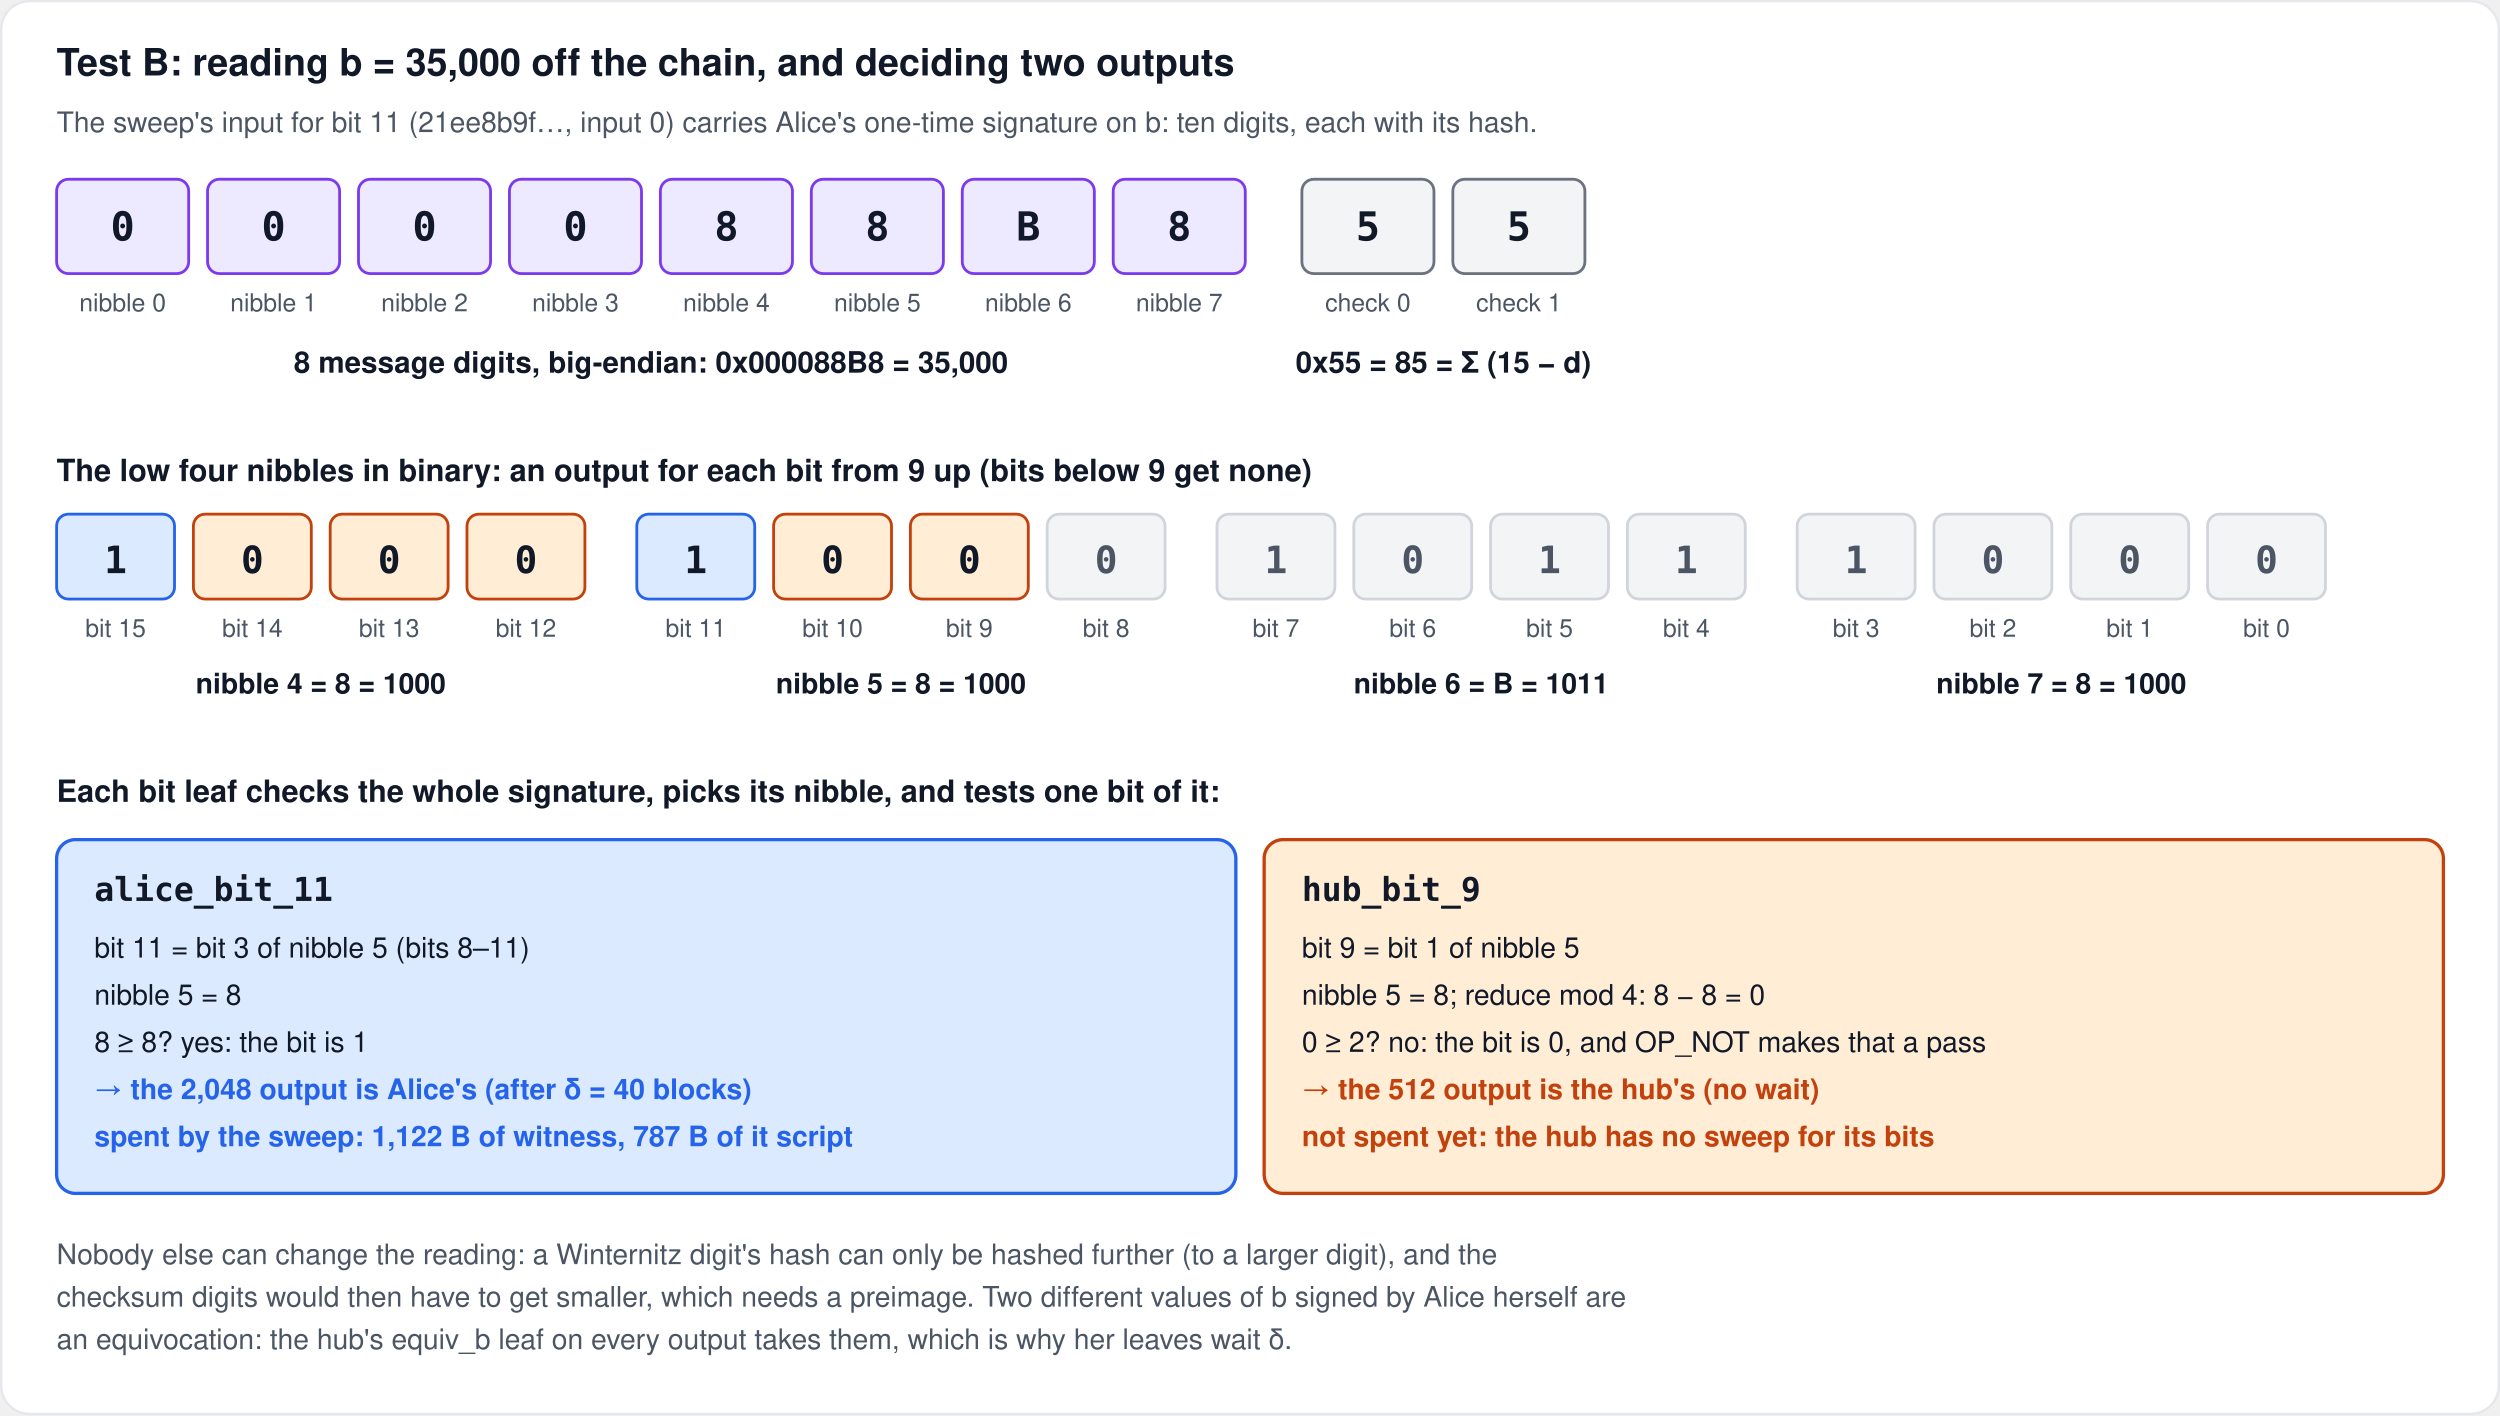
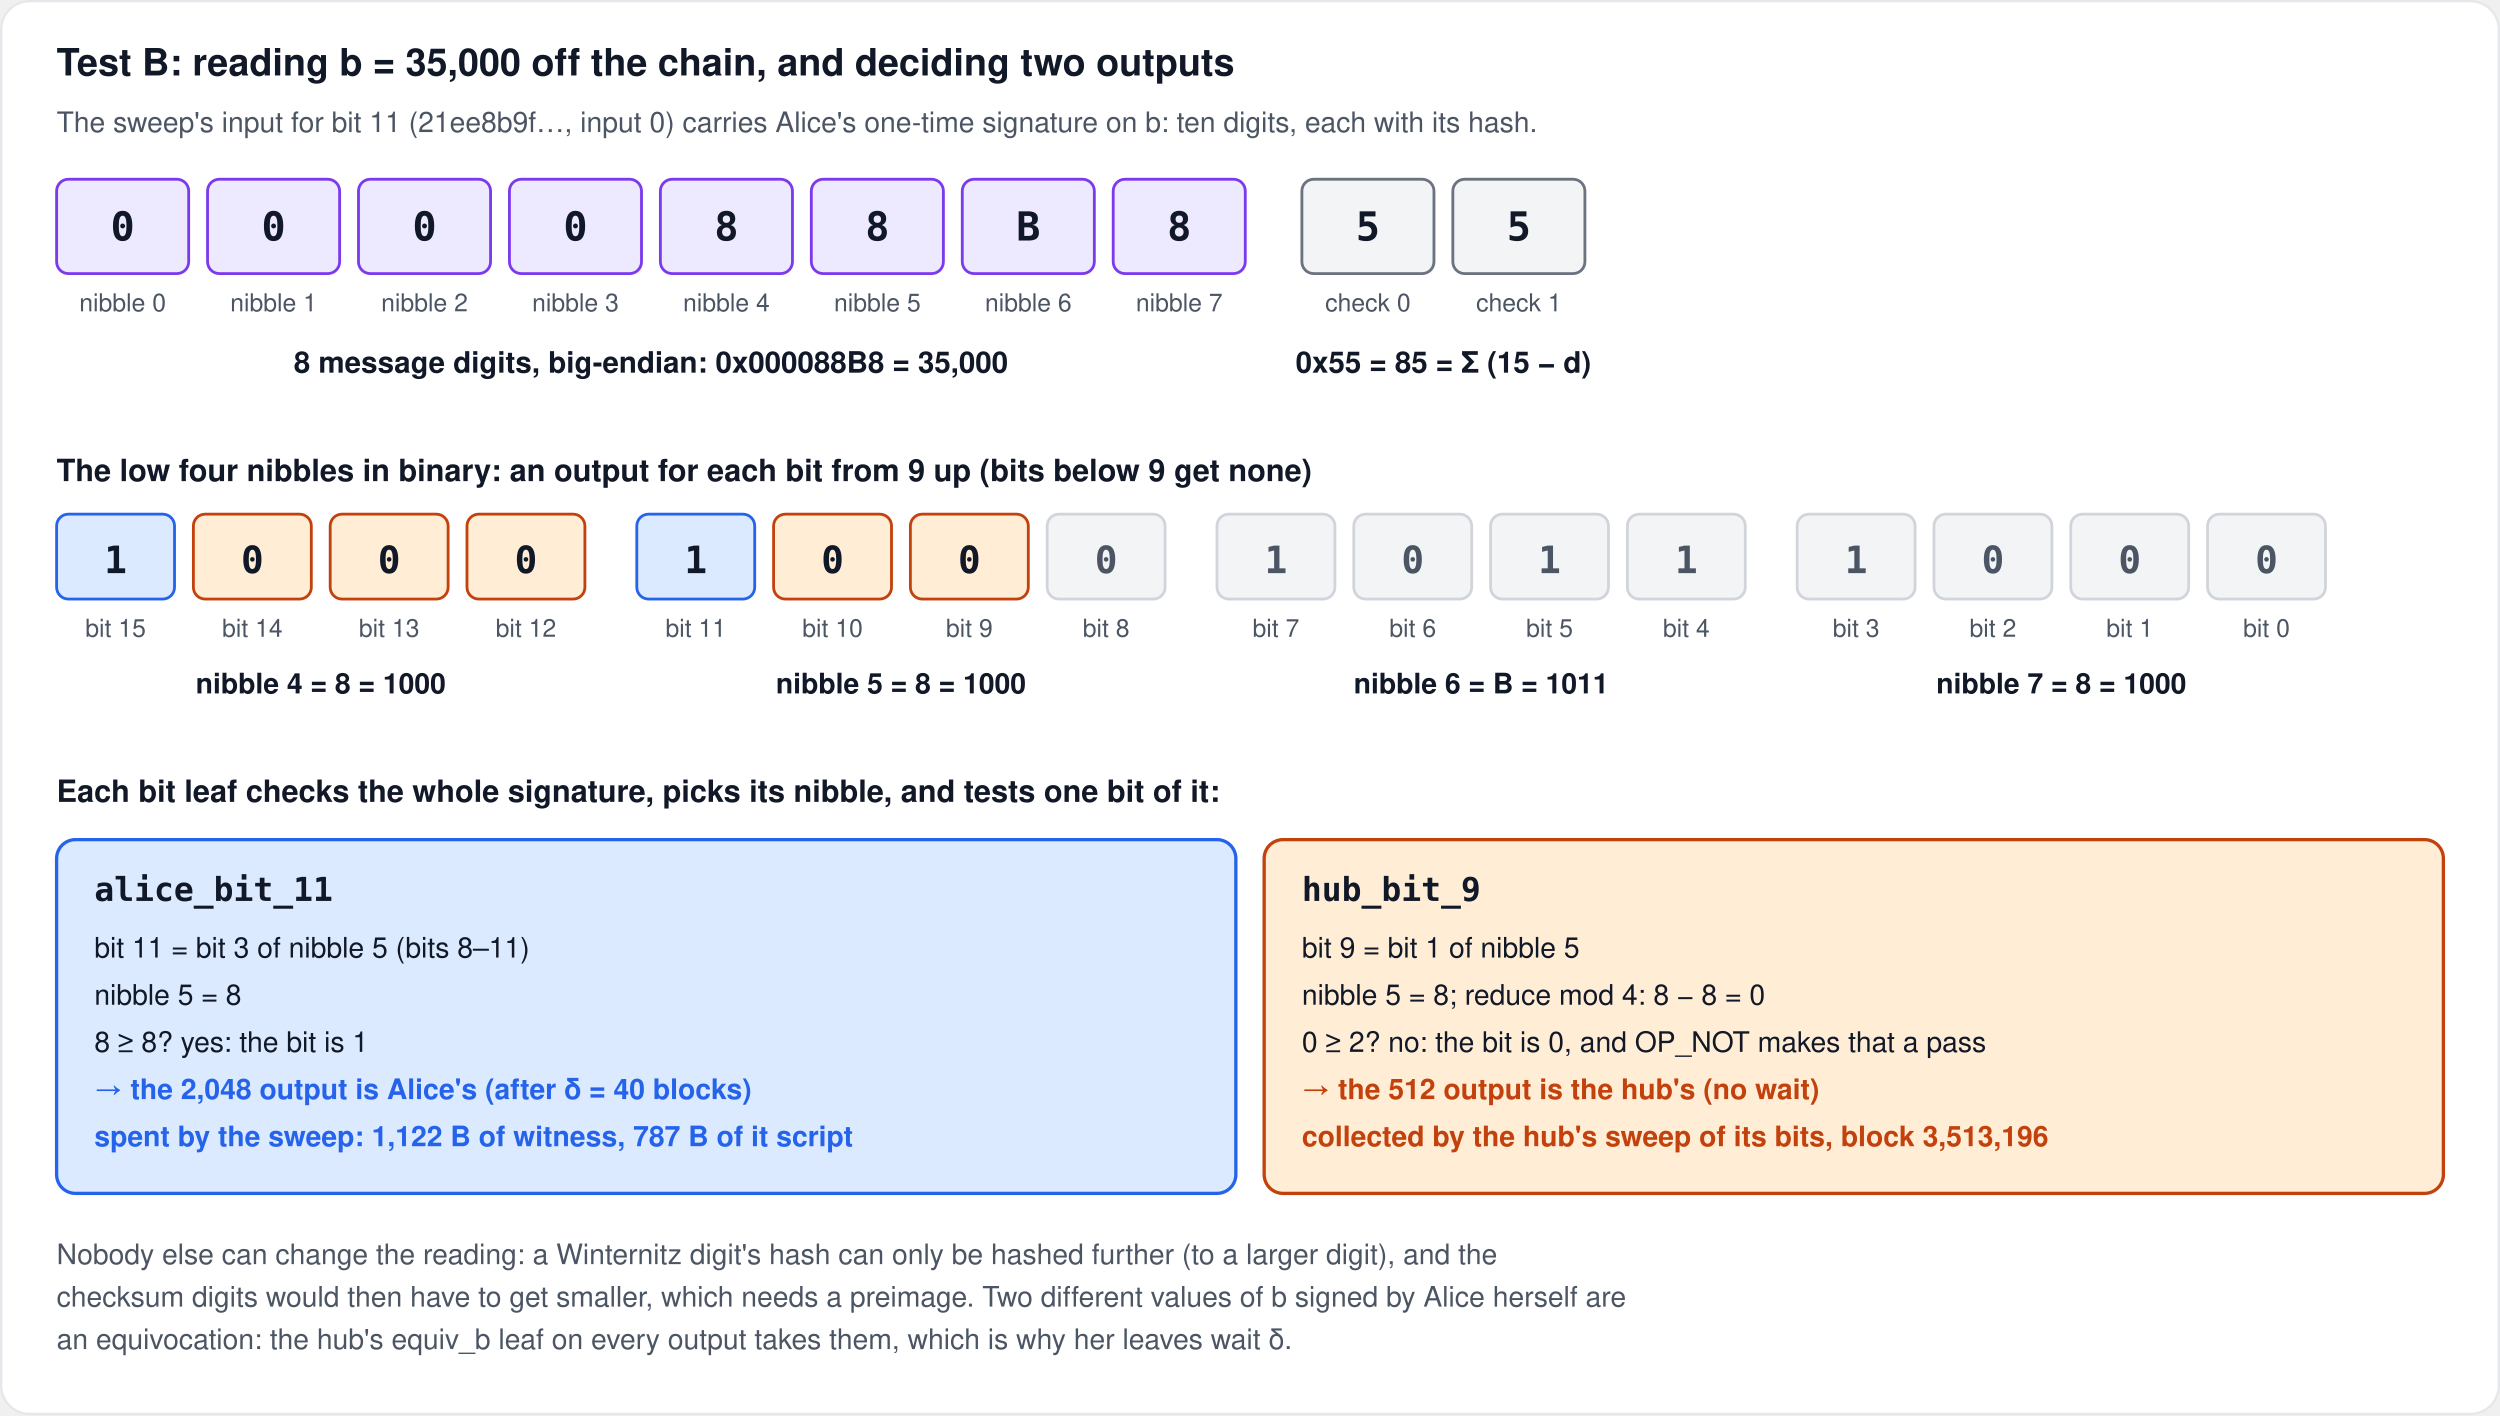
<svg xmlns="http://www.w3.org/2000/svg" width="1060" height="600" viewBox="0 0 1060 600">
  <defs>
    <marker id="ah" viewBox="0 0 10 10" refX="9" refY="5" markerWidth="7" markerHeight="7" orient="auto-start-reverse">
      <path d="M0,0 L10,5 L0,10 z" fill="#4b5563" />
    </marker>
  </defs>
  <rect x="0.5" y="0.5" width="1059" height="599" rx="12" fill="#ffffff" stroke="#e5e7eb" />
  <text x="24" y="32" font-family="-apple-system,BlinkMacSystemFont,'Segoe UI',Helvetica,Arial,sans-serif" font-size="16" font-weight="700" fill="#111827" text-anchor="start">Test B: reading b = 35,000 off the chain, and deciding two outputs</text>
  <text x="24" y="56" font-family="-apple-system,BlinkMacSystemFont,'Segoe UI',Helvetica,Arial,sans-serif" font-size="12" font-weight="400" fill="#4b5563" text-anchor="start">The sweep's input for bit 11 (21ee8b9f…, input 0) carries Alice's one-time signature on b: ten digits, each with its hash.</text>
  <rect x="24" y="76" width="56" height="40" rx="5" fill="#ede9fe" stroke="#7c3aed" stroke-width="1.2" />
  <text x="52.0" y="102" font-family="ui-monospace,SFMono-Regular,Menlo,Consolas,monospace" font-size="17" font-weight="700" fill="#111827" text-anchor="middle">0</text>
  <text x="52.0" y="132" font-family="-apple-system,BlinkMacSystemFont,'Segoe UI',Helvetica,Arial,sans-serif" font-size="10.5" font-weight="400" fill="#4b5563" text-anchor="middle">nibble 0</text>
  <rect x="88" y="76" width="56" height="40" rx="5" fill="#ede9fe" stroke="#7c3aed" stroke-width="1.2" />
  <text x="116.0" y="102" font-family="ui-monospace,SFMono-Regular,Menlo,Consolas,monospace" font-size="17" font-weight="700" fill="#111827" text-anchor="middle">0</text>
  <text x="116.0" y="132" font-family="-apple-system,BlinkMacSystemFont,'Segoe UI',Helvetica,Arial,sans-serif" font-size="10.5" font-weight="400" fill="#4b5563" text-anchor="middle">nibble 1</text>
  <rect x="152" y="76" width="56" height="40" rx="5" fill="#ede9fe" stroke="#7c3aed" stroke-width="1.2" />
  <text x="180.0" y="102" font-family="ui-monospace,SFMono-Regular,Menlo,Consolas,monospace" font-size="17" font-weight="700" fill="#111827" text-anchor="middle">0</text>
  <text x="180.0" y="132" font-family="-apple-system,BlinkMacSystemFont,'Segoe UI',Helvetica,Arial,sans-serif" font-size="10.5" font-weight="400" fill="#4b5563" text-anchor="middle">nibble 2</text>
  <rect x="216" y="76" width="56" height="40" rx="5" fill="#ede9fe" stroke="#7c3aed" stroke-width="1.2" />
  <text x="244.0" y="102" font-family="ui-monospace,SFMono-Regular,Menlo,Consolas,monospace" font-size="17" font-weight="700" fill="#111827" text-anchor="middle">0</text>
  <text x="244.0" y="132" font-family="-apple-system,BlinkMacSystemFont,'Segoe UI',Helvetica,Arial,sans-serif" font-size="10.5" font-weight="400" fill="#4b5563" text-anchor="middle">nibble 3</text>
  <rect x="280" y="76" width="56" height="40" rx="5" fill="#ede9fe" stroke="#7c3aed" stroke-width="1.2" />
  <text x="308.0" y="102" font-family="ui-monospace,SFMono-Regular,Menlo,Consolas,monospace" font-size="17" font-weight="700" fill="#111827" text-anchor="middle">8</text>
  <text x="308.0" y="132" font-family="-apple-system,BlinkMacSystemFont,'Segoe UI',Helvetica,Arial,sans-serif" font-size="10.5" font-weight="400" fill="#4b5563" text-anchor="middle">nibble 4</text>
  <rect x="344" y="76" width="56" height="40" rx="5" fill="#ede9fe" stroke="#7c3aed" stroke-width="1.2" />
  <text x="372.0" y="102" font-family="ui-monospace,SFMono-Regular,Menlo,Consolas,monospace" font-size="17" font-weight="700" fill="#111827" text-anchor="middle">8</text>
  <text x="372.0" y="132" font-family="-apple-system,BlinkMacSystemFont,'Segoe UI',Helvetica,Arial,sans-serif" font-size="10.5" font-weight="400" fill="#4b5563" text-anchor="middle">nibble 5</text>
  <rect x="408" y="76" width="56" height="40" rx="5" fill="#ede9fe" stroke="#7c3aed" stroke-width="1.2" />
  <text x="436.0" y="102" font-family="ui-monospace,SFMono-Regular,Menlo,Consolas,monospace" font-size="17" font-weight="700" fill="#111827" text-anchor="middle">B</text>
  <text x="436.0" y="132" font-family="-apple-system,BlinkMacSystemFont,'Segoe UI',Helvetica,Arial,sans-serif" font-size="10.5" font-weight="400" fill="#4b5563" text-anchor="middle">nibble 6</text>
  <rect x="472" y="76" width="56" height="40" rx="5" fill="#ede9fe" stroke="#7c3aed" stroke-width="1.2" />
  <text x="500.0" y="102" font-family="ui-monospace,SFMono-Regular,Menlo,Consolas,monospace" font-size="17" font-weight="700" fill="#111827" text-anchor="middle">8</text>
  <text x="500.0" y="132" font-family="-apple-system,BlinkMacSystemFont,'Segoe UI',Helvetica,Arial,sans-serif" font-size="10.5" font-weight="400" fill="#4b5563" text-anchor="middle">nibble 7</text>
  <rect x="552" y="76" width="56" height="40" rx="5" fill="#f3f4f6" stroke="#6b7280" stroke-width="1.2" />
  <text x="580.0" y="102" font-family="ui-monospace,SFMono-Regular,Menlo,Consolas,monospace" font-size="17" font-weight="700" fill="#111827" text-anchor="middle">5</text>
  <text x="580.0" y="132" font-family="-apple-system,BlinkMacSystemFont,'Segoe UI',Helvetica,Arial,sans-serif" font-size="10.5" font-weight="400" fill="#4b5563" text-anchor="middle">check 0</text>
  <rect x="616" y="76" width="56" height="40" rx="5" fill="#f3f4f6" stroke="#6b7280" stroke-width="1.2" />
  <text x="644.0" y="102" font-family="ui-monospace,SFMono-Regular,Menlo,Consolas,monospace" font-size="17" font-weight="700" fill="#111827" text-anchor="middle">5</text>
  <text x="644.0" y="132" font-family="-apple-system,BlinkMacSystemFont,'Segoe UI',Helvetica,Arial,sans-serif" font-size="10.5" font-weight="400" fill="#4b5563" text-anchor="middle">check 1</text>
  <text x="276" y="158" font-family="-apple-system,BlinkMacSystemFont,'Segoe UI',Helvetica,Arial,sans-serif" font-size="12.5" font-weight="600" fill="#111827" text-anchor="middle">8 message digits, big-endian: 0x000088B8 = 35,000</text>
  <text x="612" y="158" font-family="-apple-system,BlinkMacSystemFont,'Segoe UI',Helvetica,Arial,sans-serif" font-size="12.5" font-weight="600" fill="#111827" text-anchor="middle">0x55 = 85 = Σ (15 − d)</text>
  <text x="24" y="204" font-family="-apple-system,BlinkMacSystemFont,'Segoe UI',Helvetica,Arial,sans-serif" font-size="13" font-weight="700" fill="#111827" text-anchor="start">The low four nibbles in binary: an output for each bit from 9 up (bits below 9 get none)</text>
  <rect x="24" y="218" width="50" height="36" rx="5" fill="#dbeafe" stroke="#2563eb" stroke-width="1.2" />
  <text x="49.0" y="243" font-family="ui-monospace,SFMono-Regular,Menlo,Consolas,monospace" font-size="16" font-weight="700" fill="#111827" text-anchor="middle">1</text>
  <text x="49.0" y="270" font-family="-apple-system,BlinkMacSystemFont,'Segoe UI',Helvetica,Arial,sans-serif" font-size="10.5" font-weight="400" fill="#4b5563" text-anchor="middle">bit 15</text>
  <rect x="82" y="218" width="50" height="36" rx="5" fill="#ffedd5" stroke="#c2410c" stroke-width="1.2" />
  <text x="107.0" y="243" font-family="ui-monospace,SFMono-Regular,Menlo,Consolas,monospace" font-size="16" font-weight="700" fill="#111827" text-anchor="middle">0</text>
  <text x="107.0" y="270" font-family="-apple-system,BlinkMacSystemFont,'Segoe UI',Helvetica,Arial,sans-serif" font-size="10.5" font-weight="400" fill="#4b5563" text-anchor="middle">bit 14</text>
  <rect x="140" y="218" width="50" height="36" rx="5" fill="#ffedd5" stroke="#c2410c" stroke-width="1.2" />
  <text x="165.0" y="243" font-family="ui-monospace,SFMono-Regular,Menlo,Consolas,monospace" font-size="16" font-weight="700" fill="#111827" text-anchor="middle">0</text>
  <text x="165.0" y="270" font-family="-apple-system,BlinkMacSystemFont,'Segoe UI',Helvetica,Arial,sans-serif" font-size="10.5" font-weight="400" fill="#4b5563" text-anchor="middle">bit 13</text>
  <rect x="198" y="218" width="50" height="36" rx="5" fill="#ffedd5" stroke="#c2410c" stroke-width="1.2" />
  <text x="223.0" y="243" font-family="ui-monospace,SFMono-Regular,Menlo,Consolas,monospace" font-size="16" font-weight="700" fill="#111827" text-anchor="middle">0</text>
  <text x="223.0" y="270" font-family="-apple-system,BlinkMacSystemFont,'Segoe UI',Helvetica,Arial,sans-serif" font-size="10.5" font-weight="400" fill="#4b5563" text-anchor="middle">bit 12</text>
  <rect x="270" y="218" width="50" height="36" rx="5" fill="#dbeafe" stroke="#2563eb" stroke-width="1.2" />
  <text x="295.0" y="243" font-family="ui-monospace,SFMono-Regular,Menlo,Consolas,monospace" font-size="16" font-weight="700" fill="#111827" text-anchor="middle">1</text>
  <text x="295.0" y="270" font-family="-apple-system,BlinkMacSystemFont,'Segoe UI',Helvetica,Arial,sans-serif" font-size="10.5" font-weight="400" fill="#4b5563" text-anchor="middle">bit 11</text>
  <rect x="328" y="218" width="50" height="36" rx="5" fill="#ffedd5" stroke="#c2410c" stroke-width="1.2" />
  <text x="353.0" y="243" font-family="ui-monospace,SFMono-Regular,Menlo,Consolas,monospace" font-size="16" font-weight="700" fill="#111827" text-anchor="middle">0</text>
  <text x="353.0" y="270" font-family="-apple-system,BlinkMacSystemFont,'Segoe UI',Helvetica,Arial,sans-serif" font-size="10.5" font-weight="400" fill="#4b5563" text-anchor="middle">bit 10</text>
  <rect x="386" y="218" width="50" height="36" rx="5" fill="#ffedd5" stroke="#c2410c" stroke-width="1.2" />
  <text x="411.0" y="243" font-family="ui-monospace,SFMono-Regular,Menlo,Consolas,monospace" font-size="16" font-weight="700" fill="#111827" text-anchor="middle">0</text>
  <text x="411.0" y="270" font-family="-apple-system,BlinkMacSystemFont,'Segoe UI',Helvetica,Arial,sans-serif" font-size="10.5" font-weight="400" fill="#4b5563" text-anchor="middle">bit 9</text>
  <rect x="444" y="218" width="50" height="36" rx="5" fill="#f3f4f6" stroke="#d1d5db" stroke-width="1.2" />
  <text x="469.0" y="243" font-family="ui-monospace,SFMono-Regular,Menlo,Consolas,monospace" font-size="16" font-weight="700" fill="#4b5563" text-anchor="middle">0</text>
  <text x="469.0" y="270" font-family="-apple-system,BlinkMacSystemFont,'Segoe UI',Helvetica,Arial,sans-serif" font-size="10.5" font-weight="400" fill="#4b5563" text-anchor="middle">bit 8</text>
  <rect x="516" y="218" width="50" height="36" rx="5" fill="#f3f4f6" stroke="#d1d5db" stroke-width="1.2" />
  <text x="541.0" y="243" font-family="ui-monospace,SFMono-Regular,Menlo,Consolas,monospace" font-size="16" font-weight="700" fill="#4b5563" text-anchor="middle">1</text>
  <text x="541.0" y="270" font-family="-apple-system,BlinkMacSystemFont,'Segoe UI',Helvetica,Arial,sans-serif" font-size="10.5" font-weight="400" fill="#4b5563" text-anchor="middle">bit 7</text>
  <rect x="574" y="218" width="50" height="36" rx="5" fill="#f3f4f6" stroke="#d1d5db" stroke-width="1.2" />
  <text x="599.0" y="243" font-family="ui-monospace,SFMono-Regular,Menlo,Consolas,monospace" font-size="16" font-weight="700" fill="#4b5563" text-anchor="middle">0</text>
  <text x="599.0" y="270" font-family="-apple-system,BlinkMacSystemFont,'Segoe UI',Helvetica,Arial,sans-serif" font-size="10.5" font-weight="400" fill="#4b5563" text-anchor="middle">bit 6</text>
  <rect x="632" y="218" width="50" height="36" rx="5" fill="#f3f4f6" stroke="#d1d5db" stroke-width="1.2" />
  <text x="657.0" y="243" font-family="ui-monospace,SFMono-Regular,Menlo,Consolas,monospace" font-size="16" font-weight="700" fill="#4b5563" text-anchor="middle">1</text>
  <text x="657.0" y="270" font-family="-apple-system,BlinkMacSystemFont,'Segoe UI',Helvetica,Arial,sans-serif" font-size="10.5" font-weight="400" fill="#4b5563" text-anchor="middle">bit 5</text>
  <rect x="690" y="218" width="50" height="36" rx="5" fill="#f3f4f6" stroke="#d1d5db" stroke-width="1.2" />
  <text x="715.0" y="243" font-family="ui-monospace,SFMono-Regular,Menlo,Consolas,monospace" font-size="16" font-weight="700" fill="#4b5563" text-anchor="middle">1</text>
  <text x="715.0" y="270" font-family="-apple-system,BlinkMacSystemFont,'Segoe UI',Helvetica,Arial,sans-serif" font-size="10.5" font-weight="400" fill="#4b5563" text-anchor="middle">bit 4</text>
  <rect x="762" y="218" width="50" height="36" rx="5" fill="#f3f4f6" stroke="#d1d5db" stroke-width="1.2" />
  <text x="787.0" y="243" font-family="ui-monospace,SFMono-Regular,Menlo,Consolas,monospace" font-size="16" font-weight="700" fill="#4b5563" text-anchor="middle">1</text>
  <text x="787.0" y="270" font-family="-apple-system,BlinkMacSystemFont,'Segoe UI',Helvetica,Arial,sans-serif" font-size="10.5" font-weight="400" fill="#4b5563" text-anchor="middle">bit 3</text>
  <rect x="820" y="218" width="50" height="36" rx="5" fill="#f3f4f6" stroke="#d1d5db" stroke-width="1.2" />
  <text x="845.0" y="243" font-family="ui-monospace,SFMono-Regular,Menlo,Consolas,monospace" font-size="16" font-weight="700" fill="#4b5563" text-anchor="middle">0</text>
  <text x="845.0" y="270" font-family="-apple-system,BlinkMacSystemFont,'Segoe UI',Helvetica,Arial,sans-serif" font-size="10.5" font-weight="400" fill="#4b5563" text-anchor="middle">bit 2</text>
  <rect x="878" y="218" width="50" height="36" rx="5" fill="#f3f4f6" stroke="#d1d5db" stroke-width="1.2" />
  <text x="903.0" y="243" font-family="ui-monospace,SFMono-Regular,Menlo,Consolas,monospace" font-size="16" font-weight="700" fill="#4b5563" text-anchor="middle">0</text>
  <text x="903.0" y="270" font-family="-apple-system,BlinkMacSystemFont,'Segoe UI',Helvetica,Arial,sans-serif" font-size="10.5" font-weight="400" fill="#4b5563" text-anchor="middle">bit 1</text>
  <rect x="936" y="218" width="50" height="36" rx="5" fill="#f3f4f6" stroke="#d1d5db" stroke-width="1.2" />
  <text x="961.0" y="243" font-family="ui-monospace,SFMono-Regular,Menlo,Consolas,monospace" font-size="16" font-weight="700" fill="#4b5563" text-anchor="middle">0</text>
  <text x="961.0" y="270" font-family="-apple-system,BlinkMacSystemFont,'Segoe UI',Helvetica,Arial,sans-serif" font-size="10.5" font-weight="400" fill="#4b5563" text-anchor="middle">bit 0</text>
  <text x="136" y="294" font-family="-apple-system,BlinkMacSystemFont,'Segoe UI',Helvetica,Arial,sans-serif" font-size="12" font-weight="600" fill="#111827" text-anchor="middle">nibble 4 = 8 = 1000</text>
  <text x="382" y="294" font-family="-apple-system,BlinkMacSystemFont,'Segoe UI',Helvetica,Arial,sans-serif" font-size="12" font-weight="600" fill="#111827" text-anchor="middle">nibble 5 = 8 = 1000</text>
  <text x="628" y="294" font-family="-apple-system,BlinkMacSystemFont,'Segoe UI',Helvetica,Arial,sans-serif" font-size="12" font-weight="600" fill="#111827" text-anchor="middle">nibble 6 = B = 1011</text>
  <text x="874" y="294" font-family="-apple-system,BlinkMacSystemFont,'Segoe UI',Helvetica,Arial,sans-serif" font-size="12" font-weight="600" fill="#111827" text-anchor="middle">nibble 7 = 8 = 1000</text>
  <text x="24" y="340" font-family="-apple-system,BlinkMacSystemFont,'Segoe UI',Helvetica,Arial,sans-serif" font-size="13" font-weight="700" fill="#111827" text-anchor="start">Each bit leaf checks the whole signature, picks its nibble, and tests one bit of it:</text>
  <rect x="24" y="356" width="500" height="150" rx="8" fill="#dbeafe" stroke="#2563eb" stroke-width="1.4" />
  <text x="40" y="382" font-family="ui-monospace,SFMono-Regular,Menlo,Consolas,monospace" font-size="14" font-weight="700" fill="#111827" text-anchor="start">alice_bit_11</text>
  <text x="40" y="406" font-family="-apple-system,BlinkMacSystemFont,'Segoe UI',Helvetica,Arial,sans-serif" font-size="12" font-weight="400" fill="#111827" text-anchor="start">bit 11 = bit 3 of nibble 5 (bits 8–11)</text>
  <text x="40" y="426" font-family="-apple-system,BlinkMacSystemFont,'Segoe UI',Helvetica,Arial,sans-serif" font-size="12" font-weight="400" fill="#111827" text-anchor="start">nibble 5 = 8</text>
  <text x="40" y="446" font-family="-apple-system,BlinkMacSystemFont,'Segoe UI',Helvetica,Arial,sans-serif" font-size="12" font-weight="400" fill="#111827" text-anchor="start">8 ≥ 8?  yes: the bit is 1</text>
  <text x="40" y="466" font-family="-apple-system,BlinkMacSystemFont,'Segoe UI',Helvetica,Arial,sans-serif" font-size="12" font-weight="600" fill="#2563eb" text-anchor="start">→ the 2,048 output is Alice's (after δ = 40 blocks)</text>
  <text x="40" y="486" font-family="-apple-system,BlinkMacSystemFont,'Segoe UI',Helvetica,Arial,sans-serif" font-size="12" font-weight="600" fill="#2563eb" text-anchor="start">spent by the sweep: 1,122 B of witness, 787 B of it script</text>
  <rect x="536" y="356" width="500" height="150" rx="8" fill="#ffedd5" stroke="#c2410c" stroke-width="1.4" />
  <text x="552" y="382" font-family="ui-monospace,SFMono-Regular,Menlo,Consolas,monospace" font-size="14" font-weight="700" fill="#111827" text-anchor="start">hub_bit_9</text>
  <text x="552" y="406" font-family="-apple-system,BlinkMacSystemFont,'Segoe UI',Helvetica,Arial,sans-serif" font-size="12" font-weight="400" fill="#111827" text-anchor="start">bit 9 = bit 1 of nibble 5</text>
  <text x="552" y="426" font-family="-apple-system,BlinkMacSystemFont,'Segoe UI',Helvetica,Arial,sans-serif" font-size="12" font-weight="400" fill="#111827" text-anchor="start">nibble 5 = 8; reduce mod 4: 8 − 8 = 0</text>
  <text x="552" y="446" font-family="-apple-system,BlinkMacSystemFont,'Segoe UI',Helvetica,Arial,sans-serif" font-size="12" font-weight="400" fill="#111827" text-anchor="start">0 ≥ 2?  no: the bit is 0, and OP_NOT makes that a pass</text>
  <text x="552" y="466" font-family="-apple-system,BlinkMacSystemFont,'Segoe UI',Helvetica,Arial,sans-serif" font-size="12" font-weight="600" fill="#c2410c" text-anchor="start">→ the 512 output is the hub's (no wait)</text>
-   <text x="552" y="486" font-family="-apple-system,BlinkMacSystemFont,'Segoe UI',Helvetica,Arial,sans-serif" font-size="12" font-weight="600" fill="#c2410c" text-anchor="start">not spent yet: the hub has no sweep for its bits</text>
+   <text x="552" y="486" font-family="-apple-system,BlinkMacSystemFont,'Segoe UI',Helvetica,Arial,sans-serif" font-size="12" font-weight="600" fill="#c2410c" text-anchor="start">collected by the hub's sweep of its bits, block 3,513,196</text>
  <text x="24" y="536" font-family="-apple-system,BlinkMacSystemFont,'Segoe UI',Helvetica,Arial,sans-serif" font-size="12" font-weight="400" fill="#4b5563" text-anchor="start">Nobody else can change the reading: a Winternitz digit's hash can only be hashed further (to a larger digit), and the</text>
  <text x="24" y="554" font-family="-apple-system,BlinkMacSystemFont,'Segoe UI',Helvetica,Arial,sans-serif" font-size="12" font-weight="400" fill="#4b5563" text-anchor="start">checksum digits would then have to get smaller, which needs a preimage. Two different values of b signed by Alice herself are</text>
  <text x="24" y="572" font-family="-apple-system,BlinkMacSystemFont,'Segoe UI',Helvetica,Arial,sans-serif" font-size="12" font-weight="400" fill="#4b5563" text-anchor="start">an equivocation: the hub's equiv_b leaf on every output takes them, which is why her leaves wait δ.</text>
</svg>
